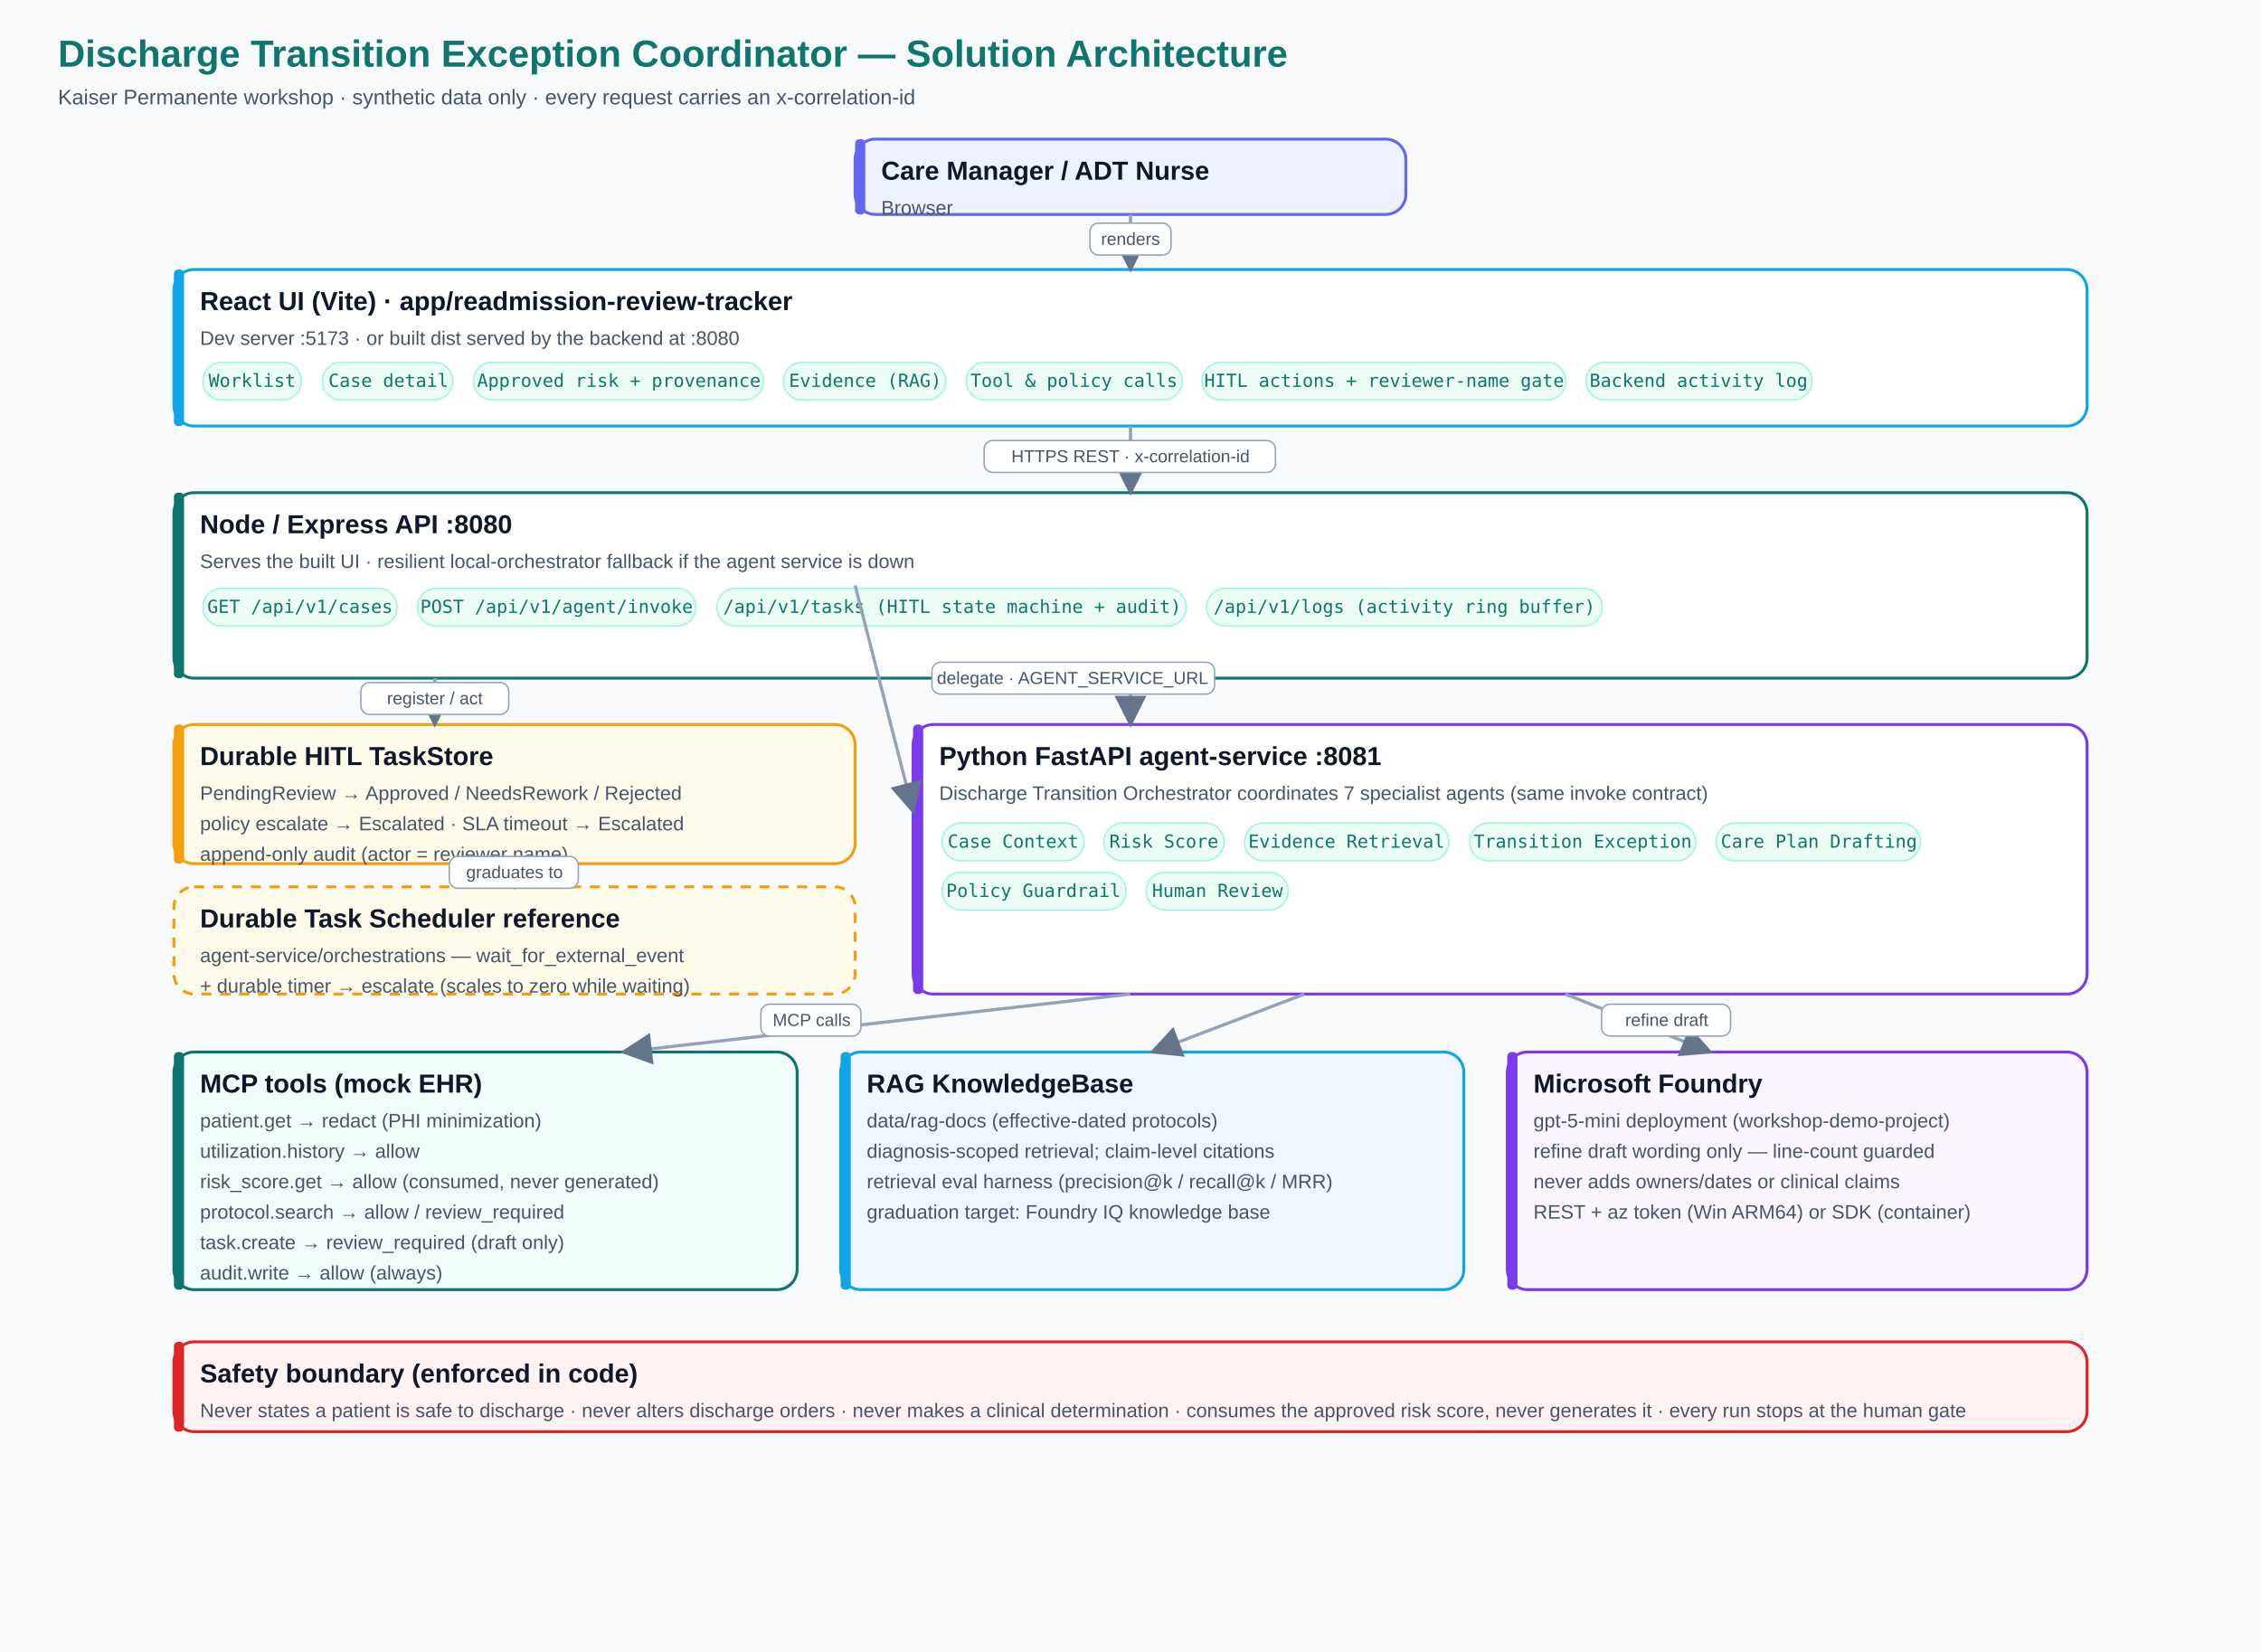
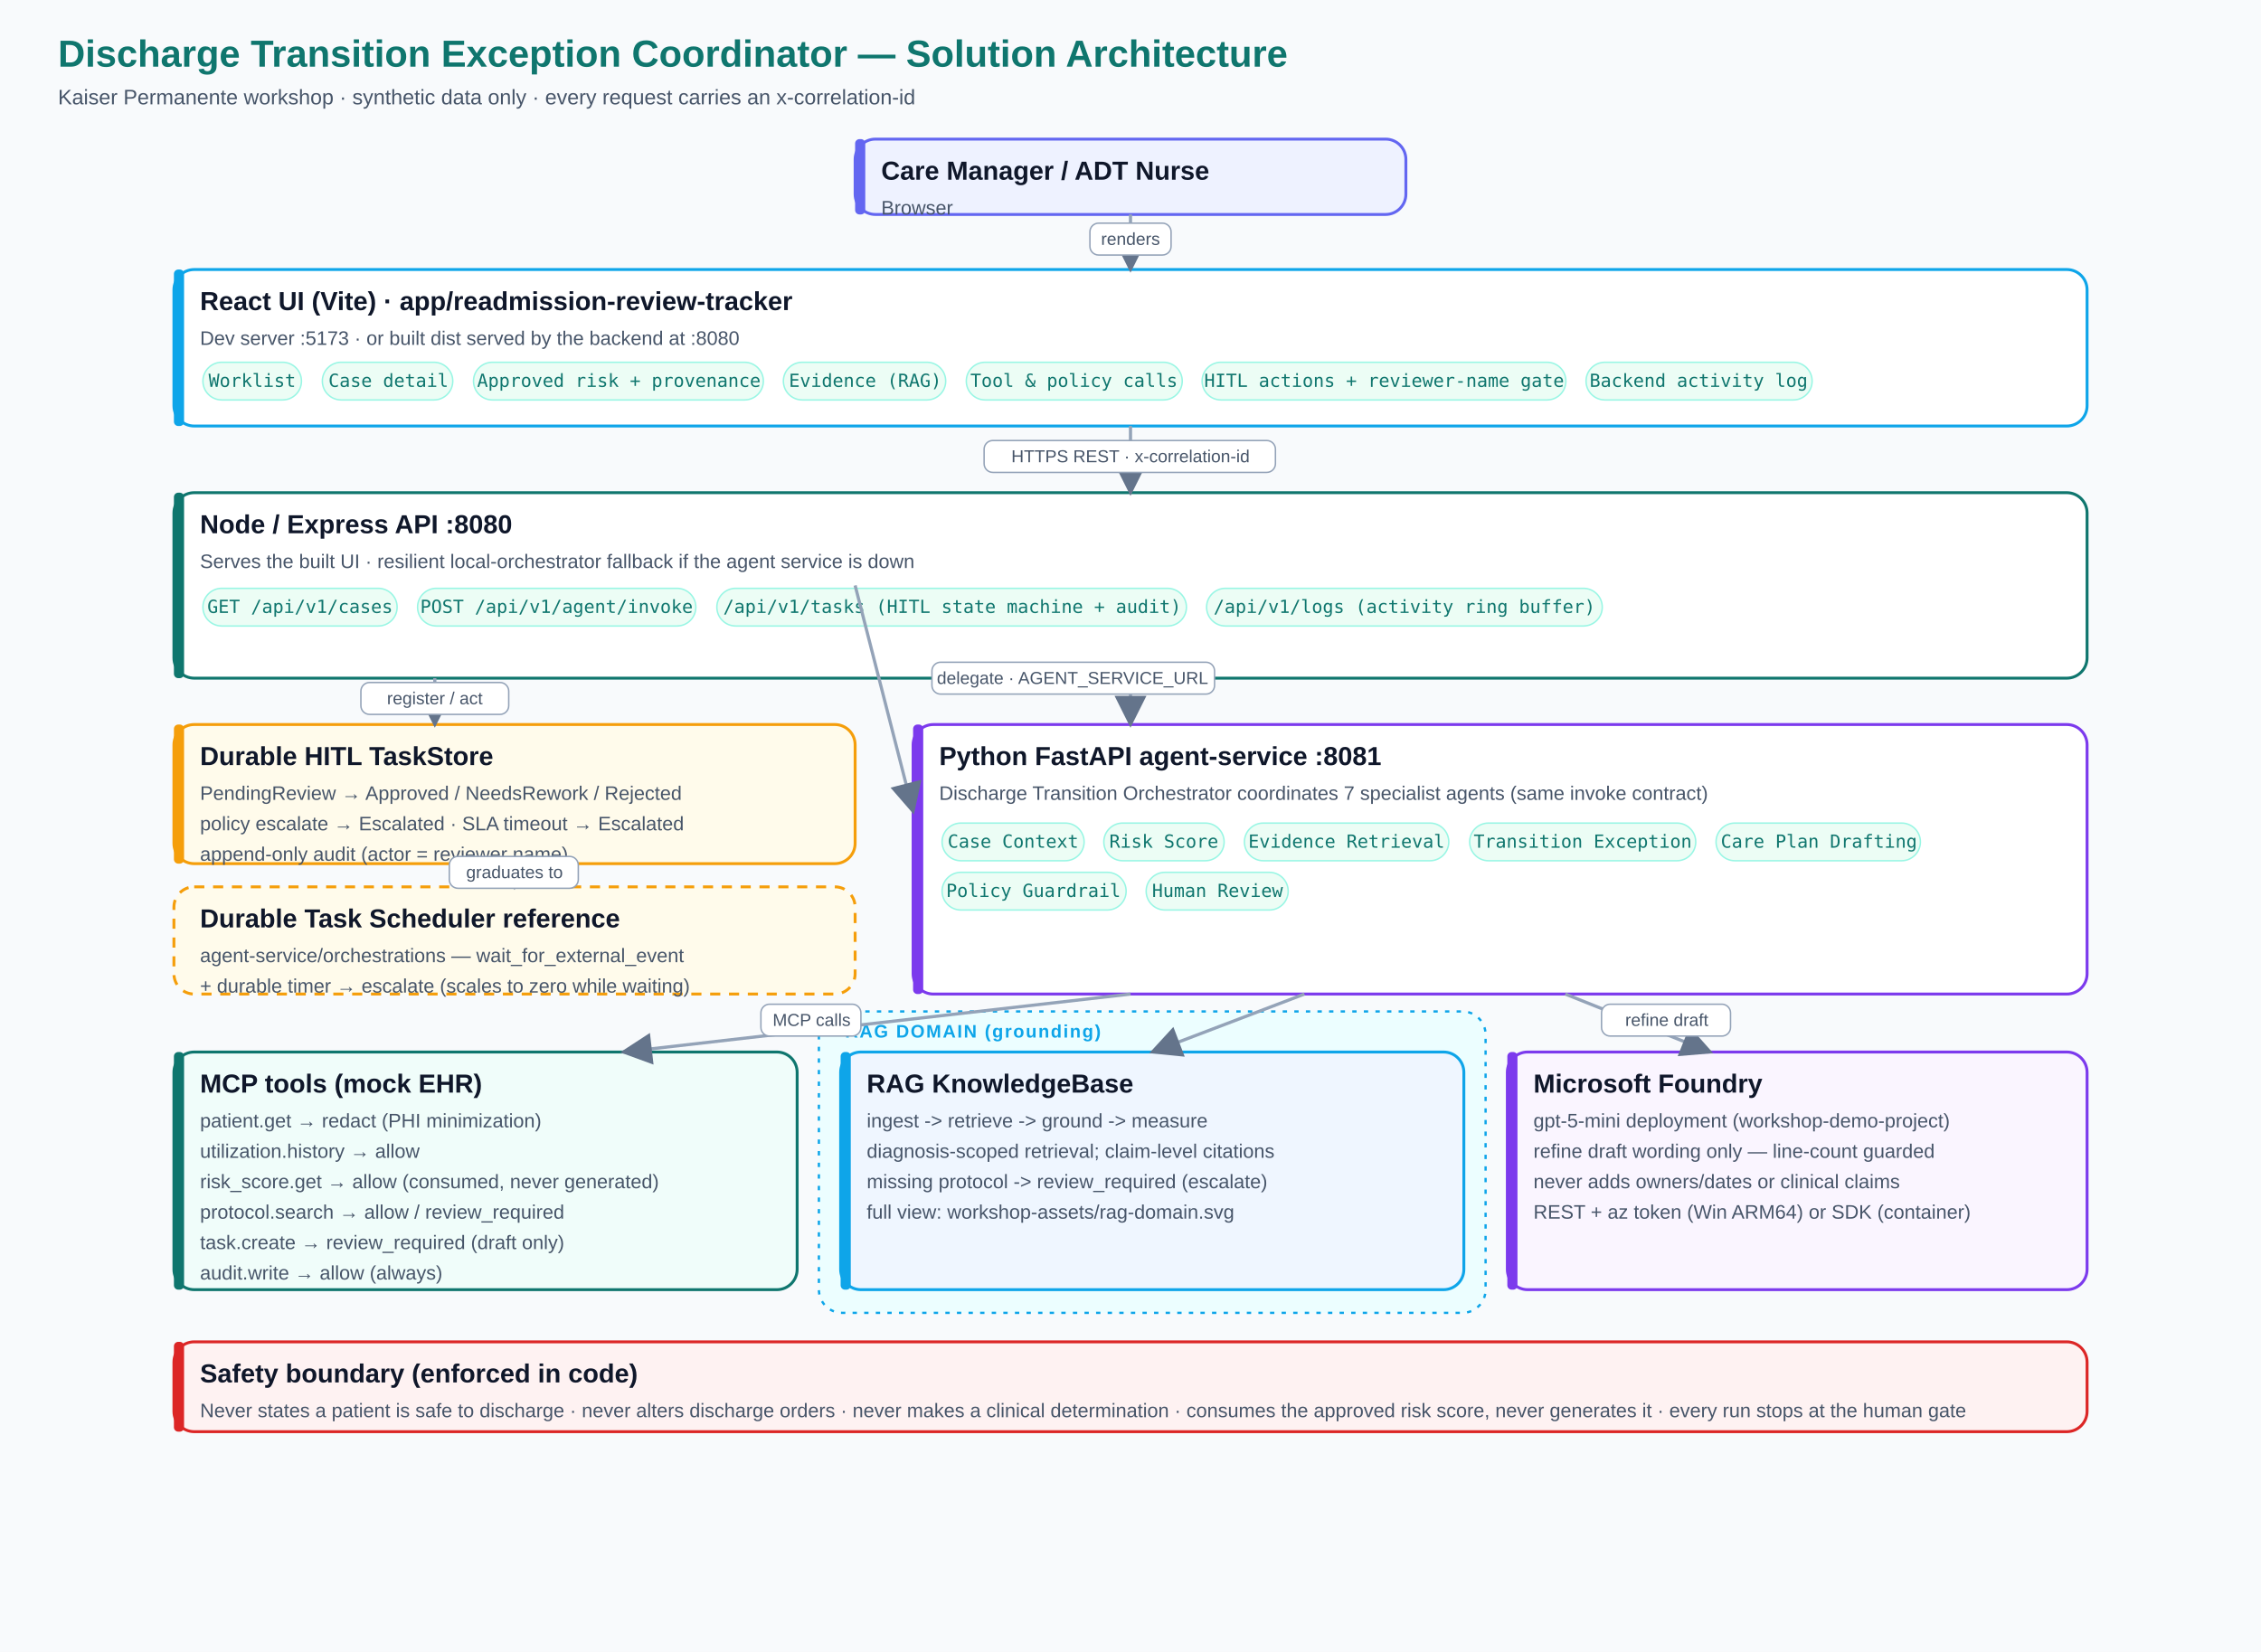
<svg xmlns="http://www.w3.org/2000/svg" width="1560" height="1140" viewBox="0 0 1560 1140">
  <defs>
    <marker id="arrow" markerWidth="12" markerHeight="12" refX="9" refY="5" orient="auto">
      <path d="M0,0 L10,5 L0,10 z" fill="#64748b" />
    </marker>
  </defs>
  <rect width="1560" height="1140" fill="#f8fafc" />
  <text x="40" y="46" font-family="Segoe UI, Arial" font-size="26" font-weight="800" fill="#0f766e">Discharge Transition Exception Coordinator — Solution Architecture</text>
  <text x="40" y="72" font-family="Segoe UI, Arial" font-size="14.5" fill="#475569">Kaiser Permanente workshop · synthetic data only · every request carries an x-correlation-id</text>
  <rect x="590.0" y="96" width="380" height="52" rx="14" fill="#eef2ff" stroke="#6366f1" stroke-width="2" />
  <rect x="590.0" y="96" width="7" height="52" rx="3" fill="#6366f1" />
  <text x="608.0" y="124" font-family="Segoe UI, Arial" font-size="18" font-weight="700" fill="#0f172a">Care Manager / ADT Nurse</text>
  <text x="608.0" y="148" font-family="Segoe UI, Arial" font-size="13.5" fill="#475569">Browser</text>
  <rect x="120" y="186" width="1320" height="108" rx="14" fill="#ffffff" stroke="#0ea5e9" stroke-width="2" />
  <rect x="120" y="186" width="7" height="108" rx="3" fill="#0ea5e9" />
  <text x="138" y="214" font-family="Segoe UI, Arial" font-size="18" font-weight="700" fill="#0f172a">React UI (Vite)  ·  app/readmission-review-tracker</text>
  <text x="138" y="238" font-family="Segoe UI, Arial" font-size="13.5" fill="#475569">Dev server :5173  ·  or built dist served by the backend at :8080</text>
  <rect x="140" y="250" width="68" height="26" rx="13" fill="#ecfdf5" stroke="#99f6e4" stroke-width="1" />
  <text x="174" y="267" font-family="Consolas, monospace" font-size="12.5" fill="#0f766e" text-anchor="middle">Worklist</text>
  <rect x="222.4" y="250" width="90" height="26" rx="13" fill="#ecfdf5" stroke="#99f6e4" stroke-width="1" />
  <text x="268" y="267" font-family="Consolas, monospace" font-size="12.5" fill="#0f766e" text-anchor="middle">Case detail</text>
  <rect x="326.7" y="250" width="200" height="26" rx="13" fill="#ecfdf5" stroke="#99f6e4" stroke-width="1" />
  <text x="427" y="267" font-family="Consolas, monospace" font-size="12.5" fill="#0f766e" text-anchor="middle">Approved risk + provenance</text>
  <rect x="540.5" y="250" width="112" height="26" rx="13" fill="#ecfdf5" stroke="#99f6e4" stroke-width="1" />
  <text x="597" y="267" font-family="Consolas, monospace" font-size="12.5" fill="#0f766e" text-anchor="middle">Evidence (RAG)</text>
  <rect x="666.7" y="250" width="149" height="26" rx="13" fill="#ecfdf5" stroke="#99f6e4" stroke-width="1" />
  <text x="741" y="267" font-family="Consolas, monospace" font-size="12.5" fill="#0f766e" text-anchor="middle">Tool &amp; policy calls</text>
  <rect x="829.4" y="250" width="251" height="26" rx="13" fill="#ecfdf5" stroke="#99f6e4" stroke-width="1" />
  <text x="955" y="267" font-family="Consolas, monospace" font-size="12.5" fill="#0f766e" text-anchor="middle">HITL actions + reviewer-name gate</text>
  <rect x="1094.3" y="250" width="156" height="26" rx="13" fill="#ecfdf5" stroke="#99f6e4" stroke-width="1" />
  <text x="1172" y="267" font-family="Consolas, monospace" font-size="12.5" fill="#0f766e" text-anchor="middle">Backend activity log</text>
  <rect x="120" y="340" width="1320" height="128" rx="14" fill="#ffffff" stroke="#0f766e" stroke-width="2" />
  <rect x="120" y="340" width="7" height="128" rx="3" fill="#0f766e" />
  <text x="138" y="368" font-family="Segoe UI, Arial" font-size="18" font-weight="700" fill="#0f172a">Node / Express API   :8080</text>
  <text x="138" y="392" font-family="Segoe UI, Arial" font-size="13.5" fill="#475569">Serves the built UI  ·  resilient local-orchestrator fallback if the agent service is down</text>
  <rect x="140" y="406" width="134" height="26" rx="13" fill="#ecfdf5" stroke="#99f6e4" stroke-width="1" />
  <text x="207" y="423" font-family="Consolas, monospace" font-size="12.5" fill="#0f766e" text-anchor="middle">GET /api/v1/cases</text>
  <rect x="288.1" y="406" width="192" height="26" rx="13" fill="#ecfdf5" stroke="#99f6e4" stroke-width="1" />
  <text x="384" y="423" font-family="Consolas, monospace" font-size="12.5" fill="#0f766e" text-anchor="middle">POST /api/v1/agent/invoke</text>
  <rect x="494.6" y="406" width="324" height="26" rx="13" fill="#ecfdf5" stroke="#99f6e4" stroke-width="1" />
  <text x="657" y="423" font-family="Consolas, monospace" font-size="12.5" fill="#0f766e" text-anchor="middle">/api/v1/tasks  (HITL state machine + audit)</text>
  <rect x="832.5" y="406" width="273" height="26" rx="13" fill="#ecfdf5" stroke="#99f6e4" stroke-width="1" />
  <text x="969" y="423" font-family="Consolas, monospace" font-size="12.5" fill="#0f766e" text-anchor="middle">/api/v1/logs  (activity ring buffer)</text>
  <rect x="120" y="500" width="470" height="96" rx="14" fill="#fffbeb" stroke="#f59e0b" stroke-width="2" />
  <rect x="120" y="500" width="7" height="96" rx="3" fill="#f59e0b" />
  <text x="138" y="528" font-family="Segoe UI, Arial" font-size="18" font-weight="700" fill="#0f172a">Durable HITL TaskStore</text>
  <text x="138" y="552" font-family="Segoe UI, Arial" font-size="13.5" fill="#475569">PendingReview → Approved / NeedsRework / Rejected</text>
  <text x="138" y="573" font-family="Segoe UI, Arial" font-size="13.5" fill="#475569">policy escalate → Escalated · SLA timeout → Escalated</text>
  <text x="138" y="594" font-family="Segoe UI, Arial" font-size="13.5" fill="#475569">append-only audit (actor = reviewer name)</text>
  <rect x="120" y="612" width="470" height="74" rx="14" fill="#fffbeb" stroke="#f59e0b" stroke-width="2" stroke-dasharray="7 6" />
  <text x="138" y="640" font-family="Segoe UI, Arial" font-size="18" font-weight="700" fill="#0f172a">Durable Task Scheduler reference</text>
  <text x="138" y="664" font-family="Segoe UI, Arial" font-size="13.5" fill="#475569">agent-service/orchestrations — wait_for_external_event</text>
  <text x="138" y="685" font-family="Segoe UI, Arial" font-size="13.5" fill="#475569">+ durable timer → escalate (scales to zero while waiting)</text>
  <rect x="630" y="500" width="810" height="186" rx="14" fill="#ffffff" stroke="#7c3aed" stroke-width="2" />
  <rect x="630" y="500" width="7" height="186" rx="3" fill="#7c3aed" />
  <text x="648" y="528" font-family="Segoe UI, Arial" font-size="18" font-weight="700" fill="#0f172a">Python FastAPI agent-service   :8081</text>
  <text x="648" y="552" font-family="Segoe UI, Arial" font-size="13.5" fill="#475569">Discharge Transition Orchestrator coordinates 7 specialist agents (same invoke contract)</text>
  <rect x="650" y="568" width="98" height="26" rx="13" fill="#ecfdf5" stroke="#99f6e4" stroke-width="1" />
  <text x="699" y="585" font-family="Consolas, monospace" font-size="12.5" fill="#0f766e" text-anchor="middle">Case Context</text>
  <rect x="761.6" y="568" width="83" height="26" rx="13" fill="#ecfdf5" stroke="#99f6e4" stroke-width="1" />
  <text x="803" y="585" font-family="Consolas, monospace" font-size="12.5" fill="#0f766e" text-anchor="middle">Risk Score</text>
  <rect x="858.6" y="568" width="141" height="26" rx="13" fill="#ecfdf5" stroke="#99f6e4" stroke-width="1" />
  <text x="929" y="585" font-family="Consolas, monospace" font-size="12.5" fill="#0f766e" text-anchor="middle">Evidence Retrieval</text>
  <rect x="1014.0" y="568" width="156" height="26" rx="13" fill="#ecfdf5" stroke="#99f6e4" stroke-width="1" />
  <text x="1092" y="585" font-family="Consolas, monospace" font-size="12.5" fill="#0f766e" text-anchor="middle">Transition Exception</text>
  <rect x="1184.0" y="568" width="141" height="26" rx="13" fill="#ecfdf5" stroke="#99f6e4" stroke-width="1" />
  <text x="1255" y="585" font-family="Consolas, monospace" font-size="12.5" fill="#0f766e" text-anchor="middle">Care Plan Drafting</text>
  <rect x="650" y="602" width="127" height="26" rx="13" fill="#ecfdf5" stroke="#99f6e4" stroke-width="1" />
  <text x="713" y="619" font-family="Consolas, monospace" font-size="12.5" fill="#0f766e" text-anchor="middle">Policy Guardrail</text>
  <rect x="790.8" y="602" width="98" height="26" rx="13" fill="#ecfdf5" stroke="#99f6e4" stroke-width="1" />
  <text x="840" y="619" font-family="Consolas, monospace" font-size="12.5" fill="#0f766e" text-anchor="middle">Human Review</text>
  <rect x="120" y="726" width="430" height="164" rx="14" fill="#f0fdfa" stroke="#0f766e" stroke-width="2" />
  <rect x="120" y="726" width="7" height="164" rx="3" fill="#0f766e" />
  <text x="138" y="754" font-family="Segoe UI, Arial" font-size="18" font-weight="700" fill="#0f172a">MCP tools (mock EHR)</text>
  <text x="138" y="778" font-family="Segoe UI, Arial" font-size="13.5" fill="#475569">patient.get            → redact (PHI minimization)</text>
  <text x="138" y="799" font-family="Segoe UI, Arial" font-size="13.5" fill="#475569">utilization.history    → allow</text>
  <text x="138" y="820" font-family="Segoe UI, Arial" font-size="13.5" fill="#475569">risk_score.get         → allow (consumed, never generated)</text>
  <text x="138" y="841" font-family="Segoe UI, Arial" font-size="13.5" fill="#475569">protocol.search        → allow / review_required</text>
  <text x="138" y="862" font-family="Segoe UI, Arial" font-size="13.5" fill="#475569">task.create            → review_required (draft only)</text>
  <text x="138" y="883" font-family="Segoe UI, Arial" font-size="13.5" fill="#475569">audit.write            → allow (always)</text>
+   <rect x="565" y="698" width="460" height="208" rx="16" fill="#ecfeff" stroke="#0ea5e9" stroke-width="1.6" stroke-dasharray="3 5" />
+   <text x="583" y="716" font-family="Segoe UI, Arial" font-size="12.5" font-weight="800" fill="#0ea5e9" letter-spacing="1">RAG DOMAIN (grounding)</text>
  <rect x="580" y="726" width="430" height="164" rx="14" fill="#eff6ff" stroke="#0ea5e9" stroke-width="2" />
  <rect x="580" y="726" width="7" height="164" rx="3" fill="#0ea5e9" />
  <text x="598" y="754" font-family="Segoe UI, Arial" font-size="18" font-weight="700" fill="#0f172a">RAG KnowledgeBase</text>
-   <text x="598" y="778" font-family="Segoe UI, Arial" font-size="13.5" fill="#475569">data/rag-docs (effective-dated protocols)</text>
+   <text x="598" y="778" font-family="Segoe UI, Arial" font-size="13.5" fill="#475569">ingest -&gt; retrieve -&gt; ground -&gt; measure</text>
  <text x="598" y="799" font-family="Segoe UI, Arial" font-size="13.5" fill="#475569">diagnosis-scoped retrieval; claim-level citations</text>
-   <text x="598" y="820" font-family="Segoe UI, Arial" font-size="13.5" fill="#475569">retrieval eval harness (precision@k / recall@k / MRR)</text>
-   <text x="598" y="841" font-family="Segoe UI, Arial" font-size="13.5" fill="#475569">graduation target: Foundry IQ knowledge base</text>
+   <text x="598" y="820" font-family="Segoe UI, Arial" font-size="13.5" fill="#475569">missing protocol -&gt; review_required (escalate)</text>
+   <text x="598" y="841" font-family="Segoe UI, Arial" font-size="13.5" fill="#475569">full view: workshop-assets/rag-domain.svg</text>
  <rect x="1040" y="726" width="400" height="164" rx="14" fill="#faf5ff" stroke="#7c3aed" stroke-width="2" />
  <rect x="1040" y="726" width="7" height="164" rx="3" fill="#7c3aed" />
  <text x="1058" y="754" font-family="Segoe UI, Arial" font-size="18" font-weight="700" fill="#0f172a">Microsoft Foundry</text>
  <text x="1058" y="778" font-family="Segoe UI, Arial" font-size="13.5" fill="#475569">gpt-5-mini deployment (workshop-demo-project)</text>
  <text x="1058" y="799" font-family="Segoe UI, Arial" font-size="13.5" fill="#475569">refine draft wording only — line-count guarded</text>
  <text x="1058" y="820" font-family="Segoe UI, Arial" font-size="13.5" fill="#475569">never adds owners/dates or clinical claims</text>
  <text x="1058" y="841" font-family="Segoe UI, Arial" font-size="13.5" fill="#475569">REST + az token (Win ARM64) or SDK (container)</text>
  <rect x="120" y="926" width="1320" height="62" rx="14" fill="#fef2f2" stroke="#dc2626" stroke-width="2" />
  <rect x="120" y="926" width="7" height="62" rx="3" fill="#dc2626" />
  <text x="138" y="954" font-family="Segoe UI, Arial" font-size="18" font-weight="700" fill="#0f172a">Safety boundary (enforced in code)</text>
  <text x="138" y="978" font-family="Segoe UI, Arial" font-size="13.5" fill="#475569">Never states a patient is safe to discharge · never alters discharge orders · never makes a clinical determination · consumes the approved risk score, never generates it · every run stops at the human gate</text>
  <line x1="780.0" y1="148" x2="780.0" y2="186" stroke="#94a3b8" stroke-width="2.2" marker-end="url(#arrow)" />
  <rect x="752" y="154" width="56" height="22" rx="6" fill="#ffffff" stroke="#94a3b8" stroke-width="1" />
  <text x="780" y="169" font-family="Segoe UI, Arial" font-size="12" fill="#475569" text-anchor="middle">renders</text>
  <line x1="780.0" y1="294" x2="780.0" y2="340" stroke="#94a3b8" stroke-width="2.2" marker-end="url(#arrow)" />
  <rect x="679" y="304" width="201" height="22" rx="6" fill="#ffffff" stroke="#94a3b8" stroke-width="1" />
  <text x="780" y="319" font-family="Segoe UI, Arial" font-size="12" fill="#475569" text-anchor="middle">HTTPS REST · x-correlation-id</text>
  <line x1="780.0" y1="468" x2="780.0" y2="500" stroke="#94a3b8" stroke-width="2.2" marker-end="url(#arrow)" />
  <line x1="590" y1="404" x2="630" y2="560" stroke="#94a3b8" stroke-width="2.2" marker-end="url(#arrow)" />
  <rect x="643" y="457" width="195" height="22" rx="6" fill="#ffffff" stroke="#94a3b8" stroke-width="1" />
  <text x="740" y="472" font-family="Segoe UI, Arial" font-size="12" fill="#475569" text-anchor="middle">delegate · AGENT_SERVICE_URL</text>
  <line x1="300" y1="468" x2="300" y2="500" stroke="#94a3b8" stroke-width="2.2" marker-end="url(#arrow)" />
  <rect x="249" y="471" width="102" height="22" rx="6" fill="#ffffff" stroke="#94a3b8" stroke-width="1" />
  <text x="300" y="486" font-family="Segoe UI, Arial" font-size="12" fill="#475569" text-anchor="middle">register / act</text>
  <line x1="355" y1="596" x2="355" y2="612" stroke="#94a3b8" stroke-width="2.2" stroke-dasharray="6 6" marker-end="url(#arrow)" />
  <rect x="310" y="591" width="89" height="22" rx="6" fill="#ffffff" stroke="#94a3b8" stroke-width="1" />
  <text x="355" y="606" font-family="Segoe UI, Arial" font-size="12" fill="#475569" text-anchor="middle">graduates to</text>
  <line x1="780" y1="686" x2="430" y2="726" stroke="#94a3b8" stroke-width="2.2" marker-end="url(#arrow)" />
  <rect x="525" y="693" width="69" height="22" rx="6" fill="#ffffff" stroke="#94a3b8" stroke-width="1" />
  <text x="560" y="708" font-family="Segoe UI, Arial" font-size="12" fill="#475569" text-anchor="middle">MCP calls</text>
  <line x1="900" y1="686" x2="795" y2="726" stroke="#94a3b8" stroke-width="2.2" marker-end="url(#arrow)" />
  <line x1="1080" y1="686" x2="1180" y2="726" stroke="#94a3b8" stroke-width="2.2" marker-end="url(#arrow)" />
  <rect x="1105" y="693" width="89" height="22" rx="6" fill="#ffffff" stroke="#94a3b8" stroke-width="1" />
  <text x="1150" y="708" font-family="Segoe UI, Arial" font-size="12" fill="#475569" text-anchor="middle">refine draft</text>
</svg>
